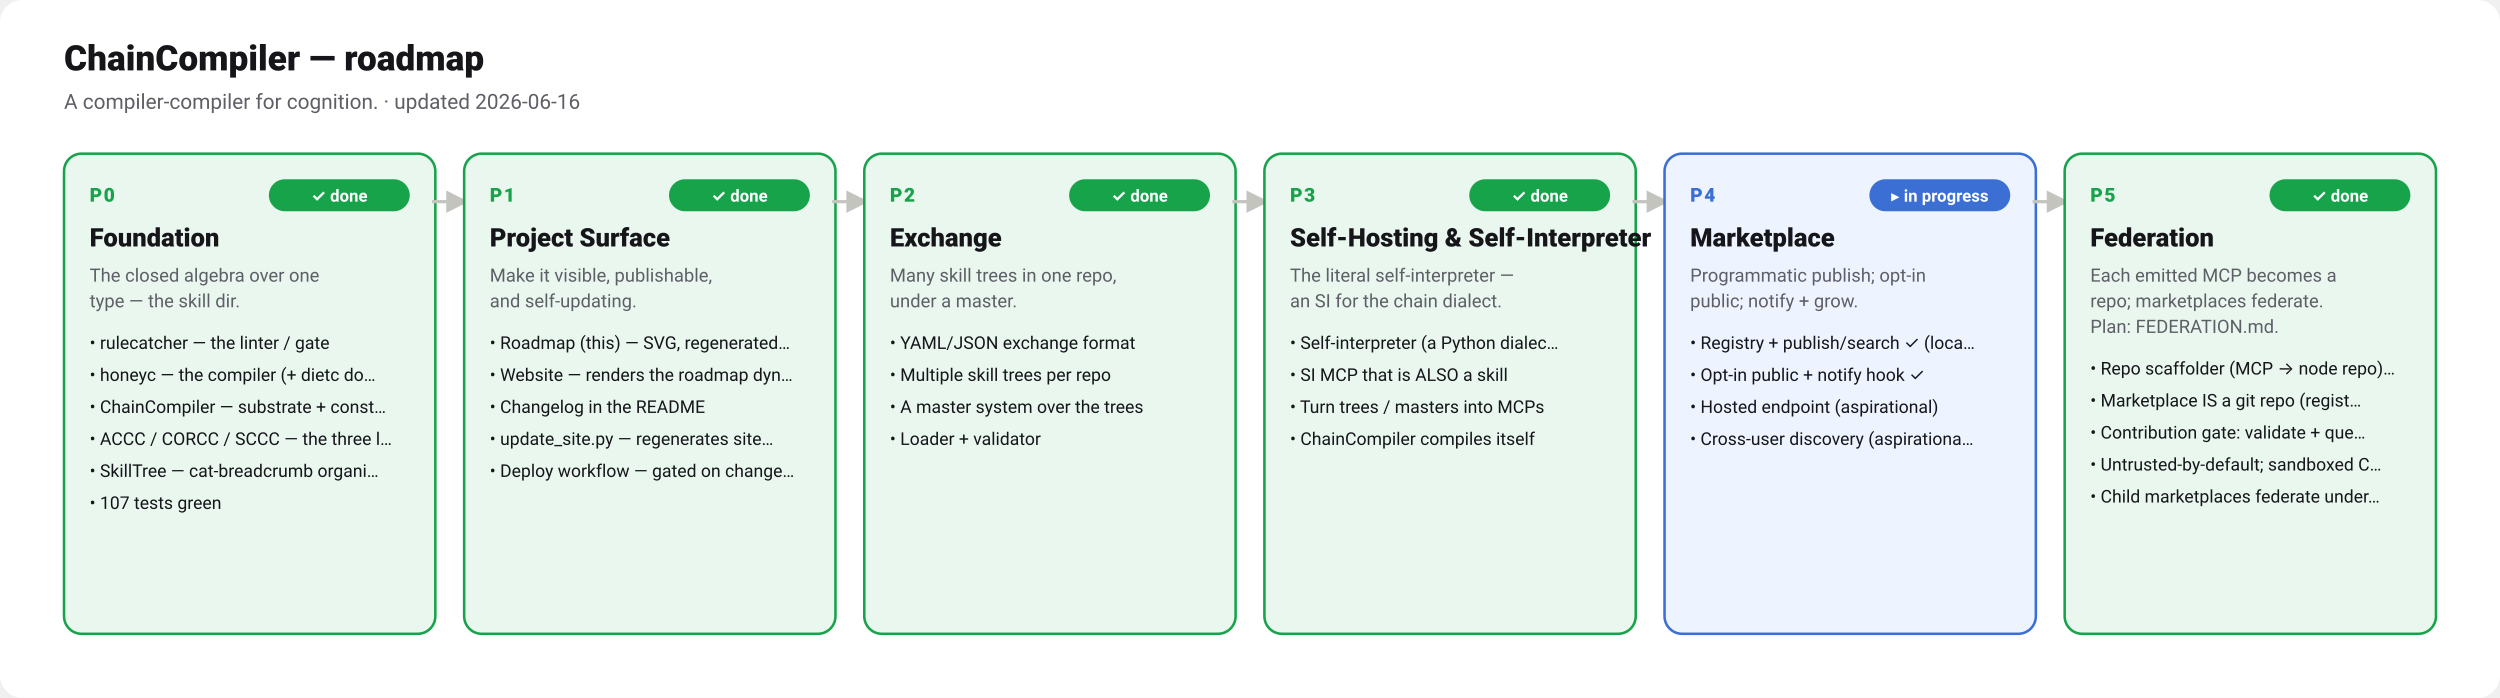
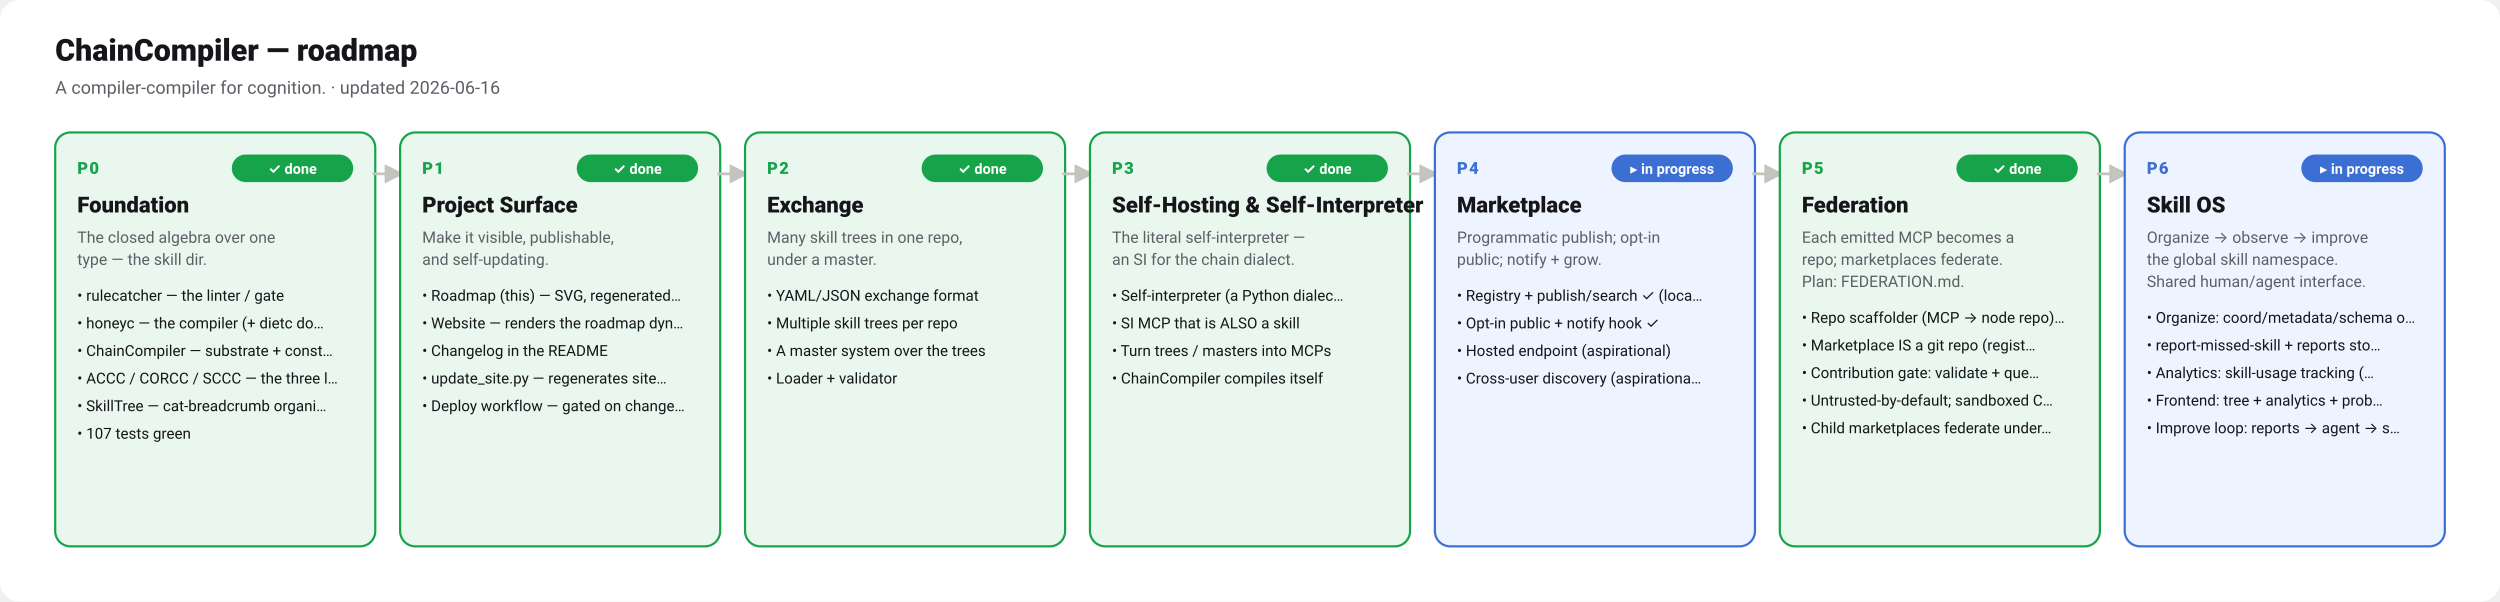
- <svg xmlns="http://www.w3.org/2000/svg" viewBox="0 0 1562 436" font-family="ui-sans-serif, system-ui, -apple-system, Segoe UI, Roboto, sans-serif">
-   <rect x="0" y="0" width="1562" height="436" rx="14" fill="#ffffff" />
+ <svg xmlns="http://www.w3.org/2000/svg" viewBox="0 0 1812 436" font-family="ui-sans-serif, system-ui, -apple-system, Segoe UI, Roboto, sans-serif">
+   <rect x="0" y="0" width="1812" height="436" rx="14" fill="#ffffff" />
  <text x="40" y="44" font-size="22" font-weight="800" fill="#15151a">ChainCompiler — roadmap</text>
  <text x="40" y="68" font-size="13" fill="#5e5e66">A compiler-compiler for cognition.  ·  updated 2026-06-16</text>
  <rect x="40" y="96" width="232" height="300" rx="11" fill="#e9f7ef" stroke="#16a34a" stroke-width="1.6" />
  <text x="56" y="126" font-size="12" font-weight="800" letter-spacing=".08em" fill="#16a34a">P0</text>
  <rect x="168" y="112" width="88" height="20" rx="10" fill="#16a34a" />
  <text x="212" y="126" text-anchor="middle" font-size="10.5" font-weight="700" fill="#ffffff">✓ done</text>
  <text x="56" y="154" font-size="16" font-weight="800" fill="#15151a">Foundation</text>
  <text x="56" y="176" font-size="11.5" fill="#5e5e66">The closed algebra over one</text>
  <text x="56" y="192" font-size="11.5" fill="#5e5e66">type — the skill dir.</text>
  <text x="56" y="218" font-size="11" fill="#15151a">•  rulecatcher — the linter / gate</text>
  <text x="56" y="238" font-size="11" fill="#15151a">•  honeyc — the compiler (+ dietc do…</text>
  <text x="56" y="258" font-size="11" fill="#15151a">•  ChainCompiler — substrate + const…</text>
  <text x="56" y="278" font-size="11" fill="#15151a">•  ACCC / CORCC / SCCC — the three l…</text>
  <text x="56" y="298" font-size="11" fill="#15151a">•  SkillTree — cat-breadcrumb organi…</text>
  <text x="56" y="318" font-size="11" fill="#15151a">•  107 tests green</text>
  <path d="M270 126 h20" stroke="#c4c4bf" stroke-width="2" marker-end="url(#a)" fill="none" />
  <rect x="290" y="96" width="232" height="300" rx="11" fill="#e9f7ef" stroke="#16a34a" stroke-width="1.6" />
  <text x="306" y="126" font-size="12" font-weight="800" letter-spacing=".08em" fill="#16a34a">P1</text>
  <rect x="418" y="112" width="88" height="20" rx="10" fill="#16a34a" />
  <text x="462" y="126" text-anchor="middle" font-size="10.5" font-weight="700" fill="#ffffff">✓ done</text>
  <text x="306" y="154" font-size="16" font-weight="800" fill="#15151a">Project Surface</text>
  <text x="306" y="176" font-size="11.5" fill="#5e5e66">Make it visible, publishable,</text>
  <text x="306" y="192" font-size="11.5" fill="#5e5e66">and self-updating.</text>
  <text x="306" y="218" font-size="11" fill="#15151a">•  Roadmap (this) — SVG, regenerated…</text>
  <text x="306" y="238" font-size="11" fill="#15151a">•  Website — renders the roadmap dyn…</text>
  <text x="306" y="258" font-size="11" fill="#15151a">•  Changelog in the README</text>
  <text x="306" y="278" font-size="11" fill="#15151a">•  update_site.py — regenerates site…</text>
  <text x="306" y="298" font-size="11" fill="#15151a">•  Deploy workflow — gated on change…</text>
  <path d="M520 126 h20" stroke="#c4c4bf" stroke-width="2" marker-end="url(#a)" fill="none" />
  <rect x="540" y="96" width="232" height="300" rx="11" fill="#e9f7ef" stroke="#16a34a" stroke-width="1.6" />
  <text x="556" y="126" font-size="12" font-weight="800" letter-spacing=".08em" fill="#16a34a">P2</text>
  <rect x="668" y="112" width="88" height="20" rx="10" fill="#16a34a" />
  <text x="712" y="126" text-anchor="middle" font-size="10.5" font-weight="700" fill="#ffffff">✓ done</text>
  <text x="556" y="154" font-size="16" font-weight="800" fill="#15151a">Exchange</text>
  <text x="556" y="176" font-size="11.5" fill="#5e5e66">Many skill trees in one repo,</text>
  <text x="556" y="192" font-size="11.5" fill="#5e5e66">under a master.</text>
  <text x="556" y="218" font-size="11" fill="#15151a">•  YAML/JSON exchange format</text>
  <text x="556" y="238" font-size="11" fill="#15151a">•  Multiple skill trees per repo</text>
  <text x="556" y="258" font-size="11" fill="#15151a">•  A master system over the trees</text>
  <text x="556" y="278" font-size="11" fill="#15151a">•  Loader + validator</text>
  <path d="M770 126 h20" stroke="#c4c4bf" stroke-width="2" marker-end="url(#a)" fill="none" />
  <rect x="790" y="96" width="232" height="300" rx="11" fill="#e9f7ef" stroke="#16a34a" stroke-width="1.6" />
  <text x="806" y="126" font-size="12" font-weight="800" letter-spacing=".08em" fill="#16a34a">P3</text>
  <rect x="918" y="112" width="88" height="20" rx="10" fill="#16a34a" />
  <text x="962" y="126" text-anchor="middle" font-size="10.5" font-weight="700" fill="#ffffff">✓ done</text>
  <text x="806" y="154" font-size="16" font-weight="800" fill="#15151a">Self-Hosting &amp; Self-Interpreter</text>
  <text x="806" y="176" font-size="11.5" fill="#5e5e66">The literal self-interpreter —</text>
  <text x="806" y="192" font-size="11.5" fill="#5e5e66">an SI for the chain dialect.</text>
  <text x="806" y="218" font-size="11" fill="#15151a">•  Self-interpreter (a Python dialec…</text>
  <text x="806" y="238" font-size="11" fill="#15151a">•  SI MCP that is ALSO a skill</text>
  <text x="806" y="258" font-size="11" fill="#15151a">•  Turn trees / masters into MCPs</text>
  <text x="806" y="278" font-size="11" fill="#15151a">•  ChainCompiler compiles itself</text>
  <path d="M1020 126 h20" stroke="#c4c4bf" stroke-width="2" marker-end="url(#a)" fill="none" />
  <rect x="1040" y="96" width="232" height="300" rx="11" fill="#eef4ff" stroke="#3b6fd4" stroke-width="1.6" />
  <text x="1056" y="126" font-size="12" font-weight="800" letter-spacing=".08em" fill="#3b6fd4">P4</text>
  <rect x="1168" y="112" width="88" height="20" rx="10" fill="#3b6fd4" />
  <text x="1212" y="126" text-anchor="middle" font-size="10.5" font-weight="700" fill="#ffffff">▸ in progress</text>
  <text x="1056" y="154" font-size="16" font-weight="800" fill="#15151a">Marketplace</text>
  <text x="1056" y="176" font-size="11.5" fill="#5e5e66">Programmatic publish; opt-in</text>
  <text x="1056" y="192" font-size="11.5" fill="#5e5e66">public; notify + grow.</text>
  <text x="1056" y="218" font-size="11" fill="#15151a">•  Registry + publish/search ✓ (loca…</text>
  <text x="1056" y="238" font-size="11" fill="#15151a">•  Opt-in public + notify hook ✓</text>
  <text x="1056" y="258" font-size="11" fill="#15151a">•  Hosted endpoint (aspirational)</text>
  <text x="1056" y="278" font-size="11" fill="#15151a">•  Cross-user discovery (aspirationa…</text>
  <path d="M1270 126 h20" stroke="#c4c4bf" stroke-width="2" marker-end="url(#a)" fill="none" />
  <rect x="1290" y="96" width="232" height="300" rx="11" fill="#e9f7ef" stroke="#16a34a" stroke-width="1.6" />
  <text x="1306" y="126" font-size="12" font-weight="800" letter-spacing=".08em" fill="#16a34a">P5</text>
  <rect x="1418" y="112" width="88" height="20" rx="10" fill="#16a34a" />
  <text x="1462" y="126" text-anchor="middle" font-size="10.5" font-weight="700" fill="#ffffff">✓ done</text>
  <text x="1306" y="154" font-size="16" font-weight="800" fill="#15151a">Federation</text>
  <text x="1306" y="176" font-size="11.5" fill="#5e5e66">Each emitted MCP becomes a</text>
  <text x="1306" y="192" font-size="11.5" fill="#5e5e66">repo; marketplaces federate.</text>
  <text x="1306" y="208" font-size="11.5" fill="#5e5e66">Plan: FEDERATION.md.</text>
  <text x="1306" y="234" font-size="11" fill="#15151a">•  Repo scaffolder (MCP → node repo)…</text>
  <text x="1306" y="254" font-size="11" fill="#15151a">•  Marketplace IS a git repo (regist…</text>
  <text x="1306" y="274" font-size="11" fill="#15151a">•  Contribution gate: validate + que…</text>
  <text x="1306" y="294" font-size="11" fill="#15151a">•  Untrusted-by-default; sandboxed C…</text>
  <text x="1306" y="314" font-size="11" fill="#15151a">•  Child marketplaces federate under…</text>
+   <path d="M1520 126 h20" stroke="#c4c4bf" stroke-width="2" marker-end="url(#a)" fill="none" />
+   <rect x="1540" y="96" width="232" height="300" rx="11" fill="#eef4ff" stroke="#3b6fd4" stroke-width="1.6" />
+   <text x="1556" y="126" font-size="12" font-weight="800" letter-spacing=".08em" fill="#3b6fd4">P6</text>
+   <rect x="1668" y="112" width="88" height="20" rx="10" fill="#3b6fd4" />
+   <text x="1712" y="126" text-anchor="middle" font-size="10.5" font-weight="700" fill="#ffffff">▸ in progress</text>
+   <text x="1556" y="154" font-size="16" font-weight="800" fill="#15151a">Skill OS</text>
+   <text x="1556" y="176" font-size="11.5" fill="#5e5e66">Organize → observe → improve</text>
+   <text x="1556" y="192" font-size="11.5" fill="#5e5e66">the global skill namespace.</text>
+   <text x="1556" y="208" font-size="11.5" fill="#5e5e66">Shared human/agent interface.</text>
+   <text x="1556" y="234" font-size="11" fill="#15151a">•  Organize: coord/metadata/schema o…</text>
+   <text x="1556" y="254" font-size="11" fill="#15151a">•  report-missed-skill + reports sto…</text>
+   <text x="1556" y="274" font-size="11" fill="#15151a">•  Analytics: skill-usage tracking (…</text>
+   <text x="1556" y="294" font-size="11" fill="#15151a">•  Frontend: tree + analytics + prob…</text>
+   <text x="1556" y="314" font-size="11" fill="#15151a">•  Improve loop: reports → agent → s…</text>
  <defs>
    <marker id="a" viewBox="0 0 10 10" refX="8" refY="5" markerWidth="7" markerHeight="7" orient="auto">
      <path d="M0 0 L10 5 L0 10 z" fill="#c4c4bf" />
    </marker>
  </defs>
</svg>
